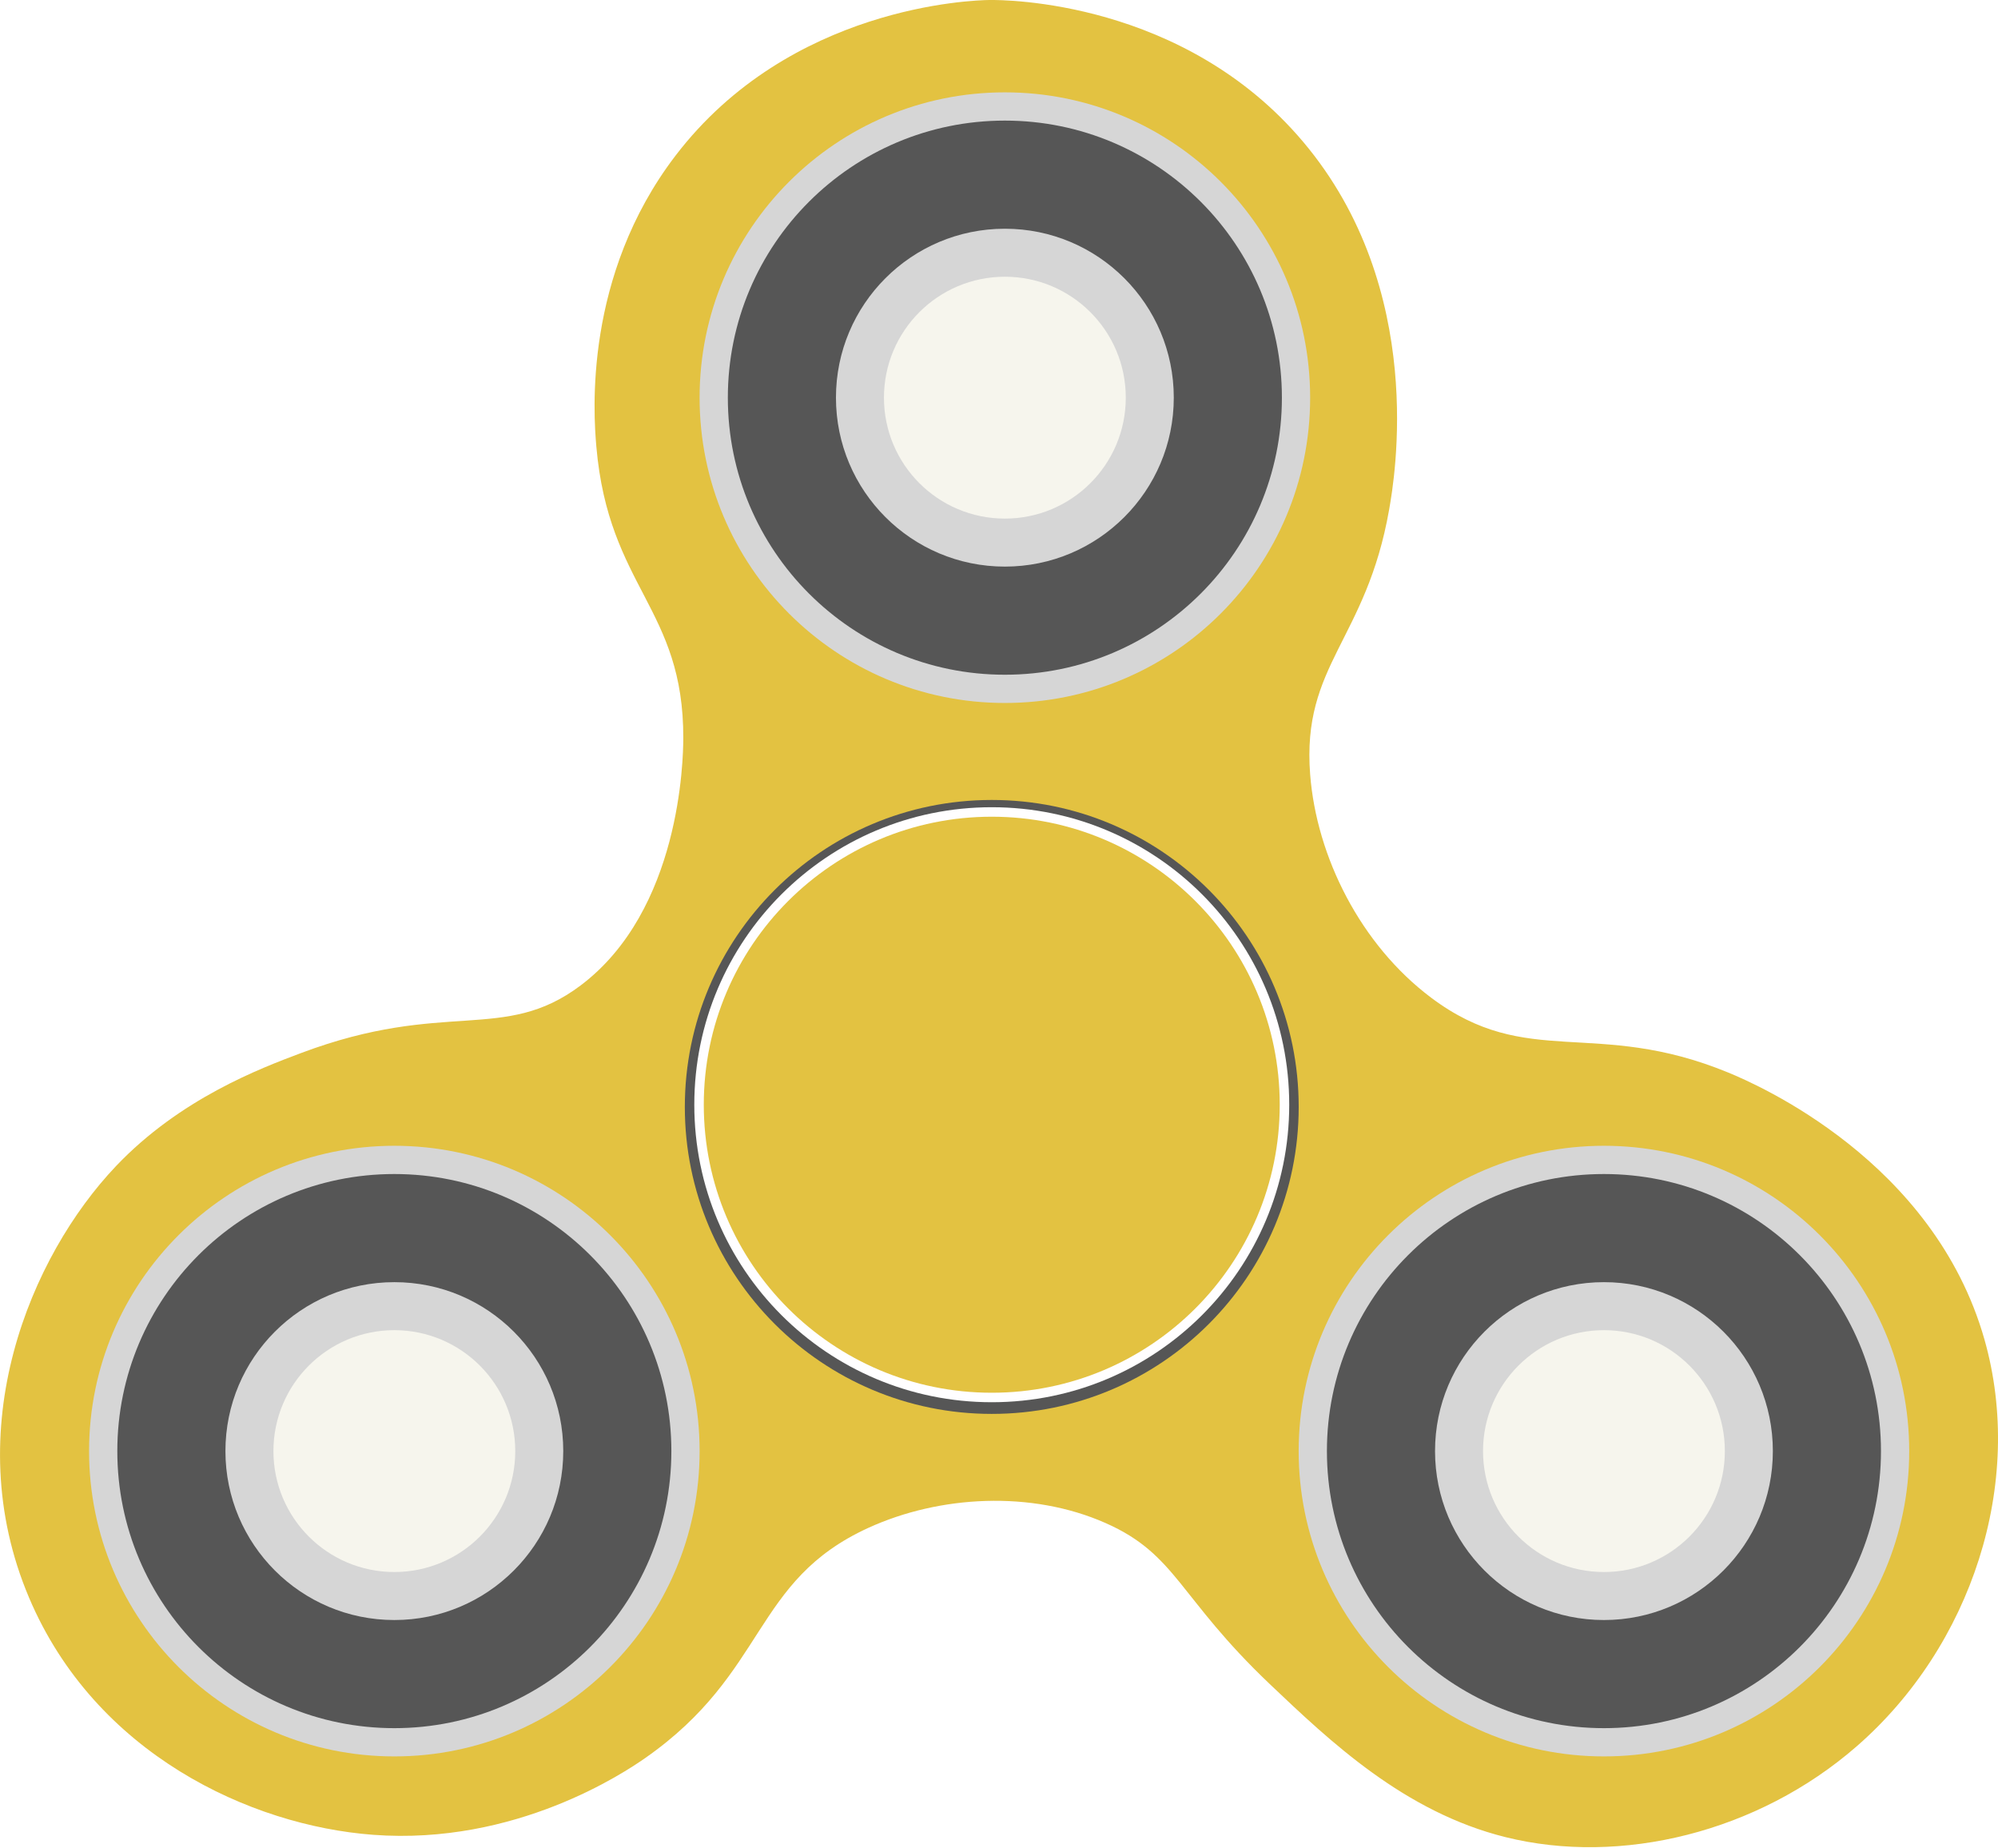
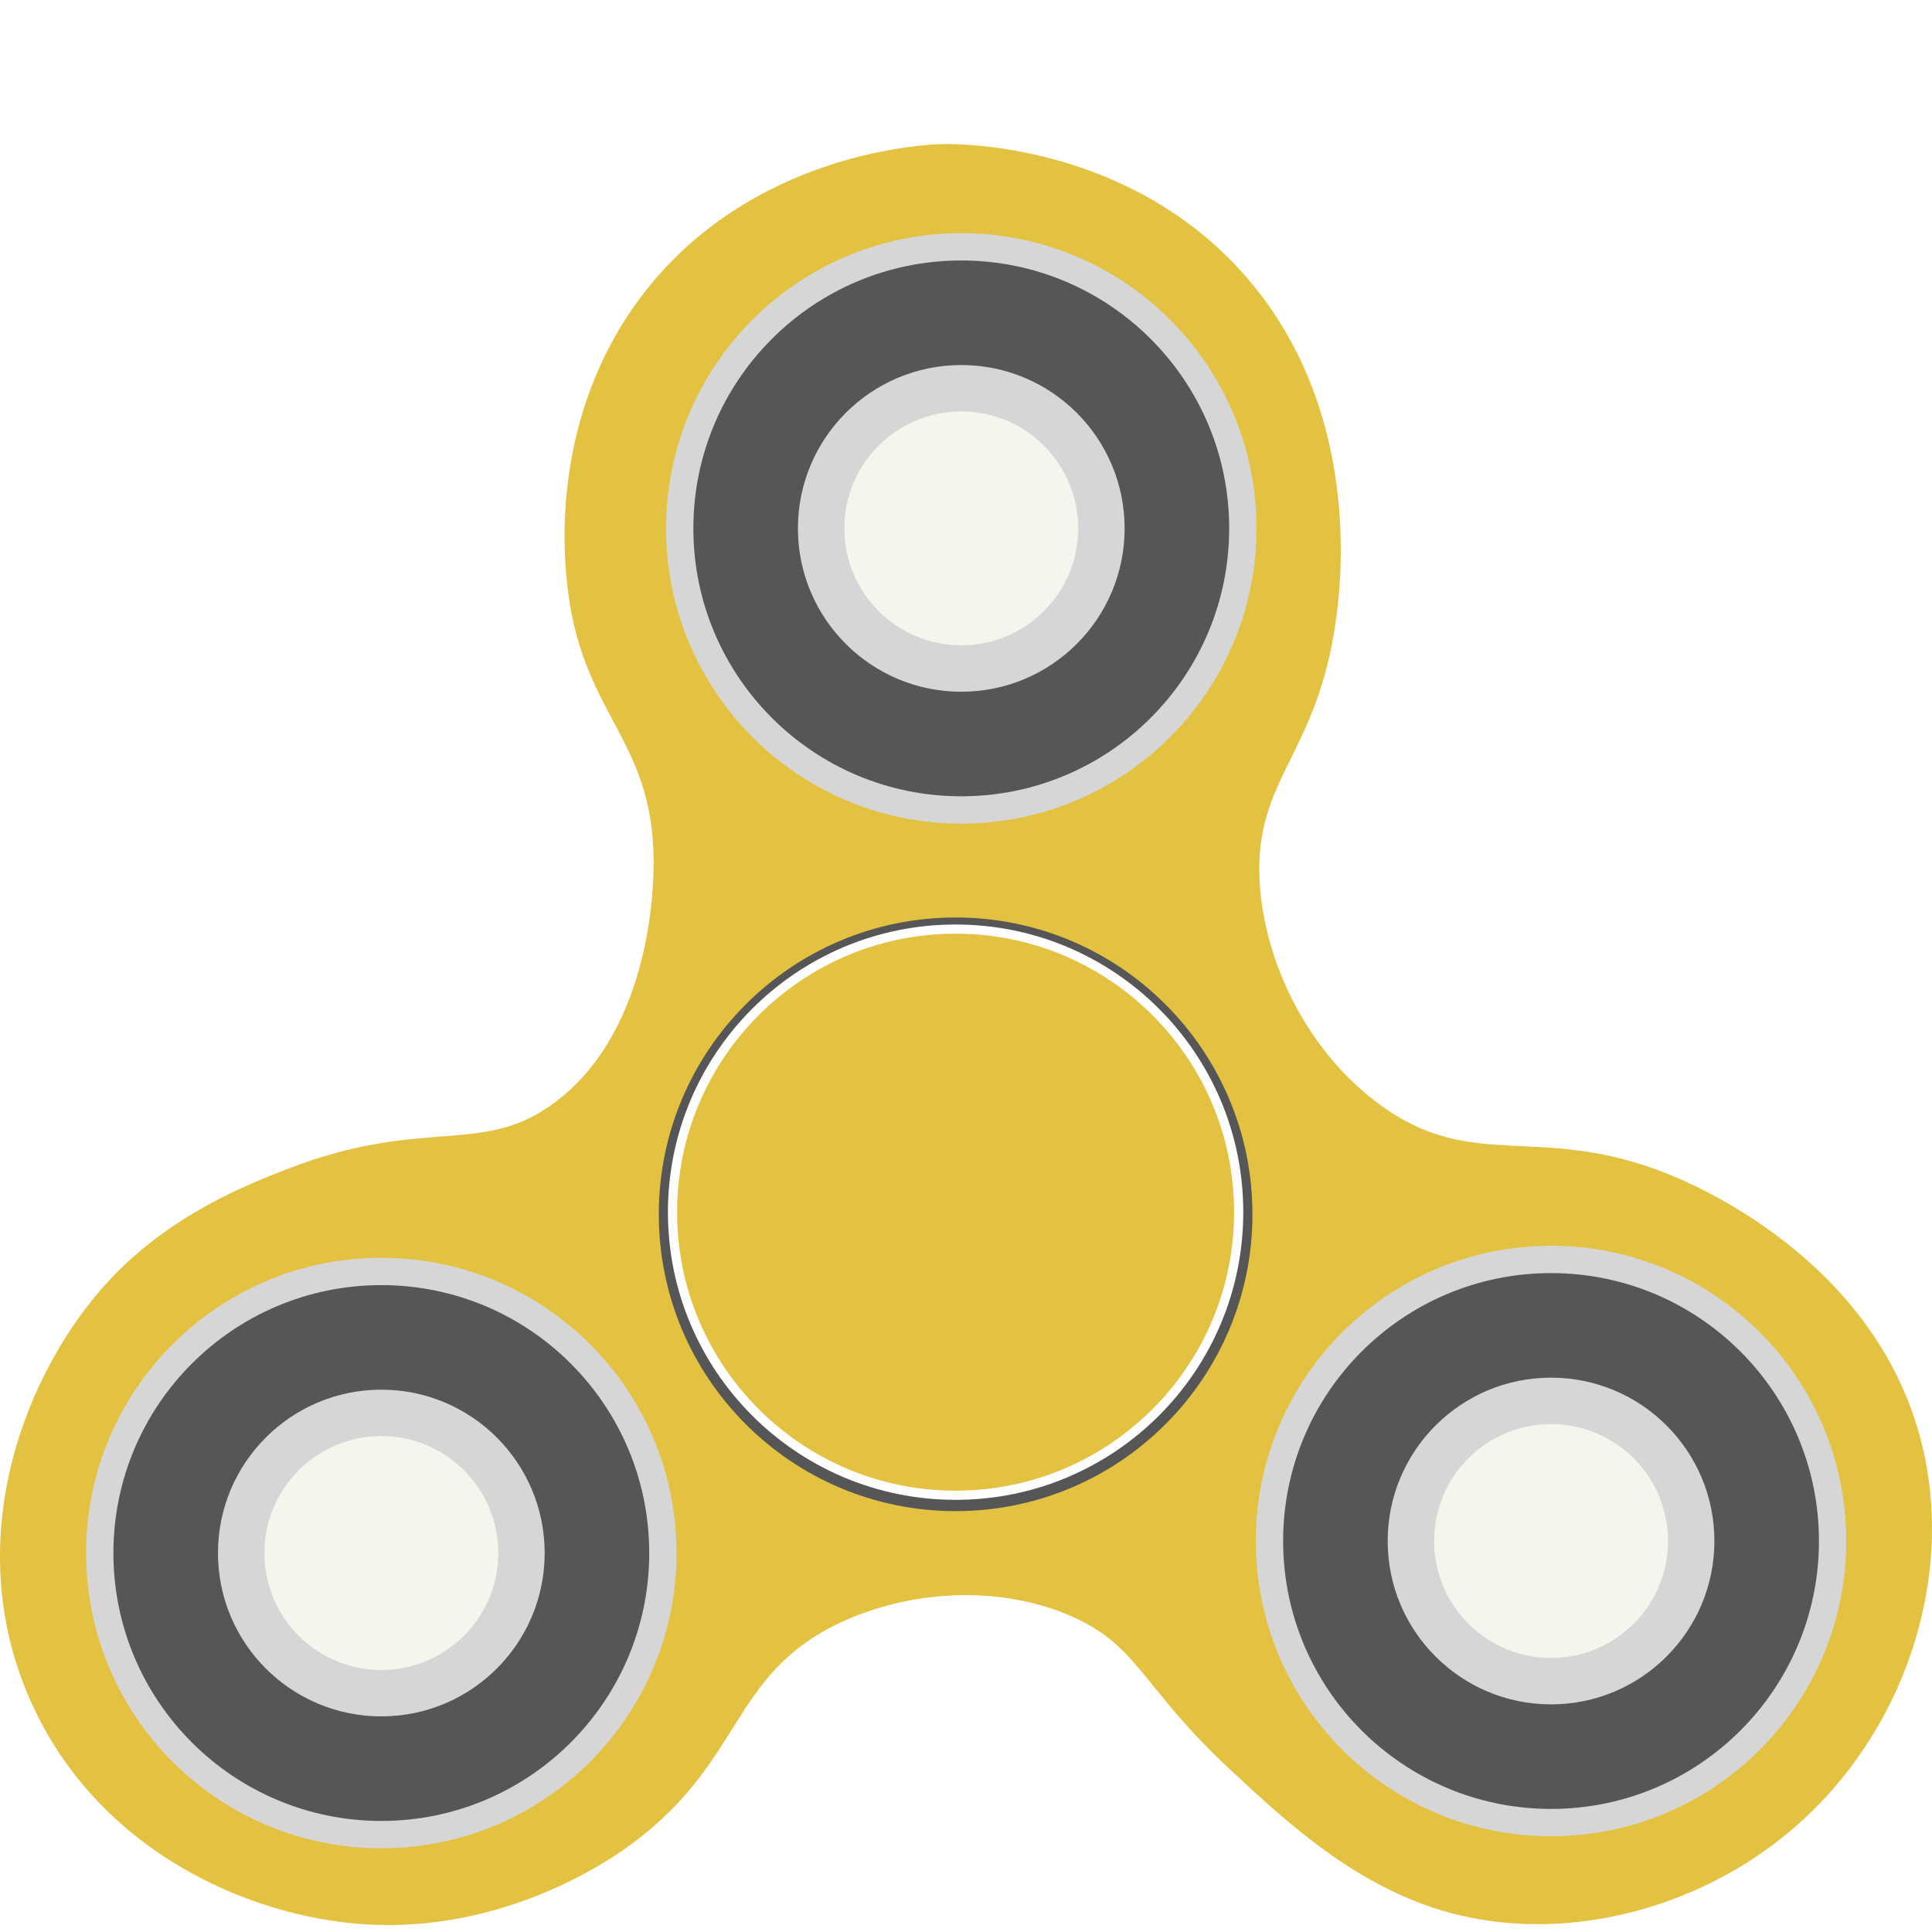
- <svg xmlns="http://www.w3.org/2000/svg" id="Layer_2" data-name="Layer 2" viewBox="0 0 905.36 836.92">
+ <svg xmlns="http://www.w3.org/2000/svg" id="Layer_2" data-name="Layer 2" viewBox="0 0 905.25 905.17">
  <defs>
    <style>
      .cls-1 {
        fill: #f6f5ed;
      }

      .cls-2 {
        fill: #565656;
      }

      .cls-3 {
        fill: #d6d6d6;
      }

      .cls-4 {
        fill: #fffeff;
      }

      .cls-5 {
        fill: #e3c241;
      }
+ 
+       .cls-6 {
+         fill: none;
+       }
    </style>
  </defs>
  <g id="fidgetspinner">
-     <path class="cls-5" d="m136.37,477.12c65.44-24.6,91.82-4.39,126.71-30.63,45.3-34.07,46.5-102.46,46.54-111.87.24-59.26-33.83-68.23-39.4-132.33-1.3-14.96-5.77-77.23,35.82-131.7C357.92,2.64,440.76.11,448.27,0c7-.1,88.09.09,142.24,64.27,56.39,66.84,41.33,153.05,38.98,166.47-10.39,59.47-39.68,70.21-35.82,120.11,2.89,37.37,22.86,77.17,54.79,101.15,43.81,32.9,74.26,9.08,134.73,33.97,13.08,5.39,93.05,40.01,116.03,120.91,18.46,64.98-5.77,138.96-57.95,184.38-44.75,38.96-106.83,54.1-159.09,41.09-45.83-11.41-79.37-43.28-106.77-69.31-41.51-39.44-42.19-58.73-74.41-72.98-33.66-14.89-75.27-12.56-107.5,2.16-52.74,24.1-45.52,65.45-101.15,104.31-9.18,6.41-58.54,39.62-123.27,34.77-55.66-4.17-125.98-36.73-155.93-107.47-32.43-76.58.72-154.79,39.41-195.5,29.14-30.65,65.49-44.32,83.82-51.21Z" />
+     <path class="cls-5" d="m134.5,547.79c65.18-25.27,91.77-5.33,126.39-31.93,44.95-34.53,45.44-102.93,45.39-112.34-.37-59.26-34.53-67.88-40.76-131.91-1.45-14.95-6.56-77.16,34.47-132.06,51.18-68.48,134-71.87,141.5-72.05,7-.17,88.09-.81,142.89,62.81,57.07,66.26,42.9,152.62,40.69,166.06-9.78,59.58-38.96,70.61-34.59,120.47,3.27,37.34,23.65,76.93,55.82,100.58,44.15,32.45,74.35,8.32,135.07,32.59,13.14,5.25,93.46,39.05,117.26,119.71,19.12,64.78-4.35,139.01-56.05,184.97-44.35,39.42-106.27,55.19-158.66,42.72-45.94-10.94-79.81-42.46-107.48-68.21-41.91-39.01-42.79-58.29-75.15-72.21-33.81-14.54-75.39-11.79-107.48,3.27-52.49,24.64-44.84,65.92-100.07,105.34-9.11,6.51-58.13,40.22-122.91,36.03-55.7-3.6-126.35-35.44-157.03-105.86-33.21-76.24-.87-154.79,37.4-195.89,28.82-30.95,65.04-44.99,83.29-52.07Z" />
    <g>
-       <circle class="cls-3" cx="455.34" cy="180.17" r="138.33" />
-       <circle class="cls-2" cx="455.34" cy="180.17" r="125.53" />
-       <circle class="cls-3" cx="455.34" cy="180.17" r="76.54" />
-       <circle class="cls-1" cx="455.34" cy="180.17" r="54.79" />
+       <circle class="cls-3" cx="450.41" cy="247.58" r="138.33" />
+       <circle class="cls-2" cx="450.41" cy="247.58" r="125.53" />
+       <circle class="cls-3" cx="450.41" cy="247.58" r="76.54" />
+       <circle class="cls-1" cx="450.41" cy="247.58" r="54.79" />
    </g>
    <g>
-       <circle class="cls-3" cx="726.8" cy="657.45" r="138.33" />
-       <circle class="cls-2" cx="726.8" cy="657.45" r="125.53" />
-       <circle class="cls-3" cx="726.8" cy="657.45" r="76.54" />
-       <circle class="cls-1" cx="726.8" cy="657.45" r="54.79" />
+       <circle class="cls-3" cx="726.75" cy="722.05" r="138.33" />
+       <circle class="cls-2" cx="726.75" cy="722.05" r="125.53" />
+       <circle class="cls-3" cx="726.75" cy="722.05" r="76.54" />
+       <circle class="cls-1" cx="726.75" cy="722.05" r="54.79" />
    </g>
    <g>
-       <circle class="cls-3" cx="178.69" cy="657.45" r="138.33" />
-       <circle class="cls-2" cx="178.69" cy="657.45" r="125.53" />
-       <circle class="cls-3" cx="178.69" cy="657.45" r="76.54" />
-       <circle class="cls-1" cx="178.69" cy="657.45" r="54.79" />
+       <circle class="cls-3" cx="178.67" cy="727.68" r="138.33" />
+       <circle class="cls-2" cx="178.67" cy="727.68" r="125.53" />
+       <circle class="cls-3" cx="178.67" cy="727.68" r="76.54" />
+       <circle class="cls-1" cx="178.67" cy="727.68" r="54.79" />
    </g>
-     <circle class="cls-2" cx="449.4" cy="501.52" r="139.08" />
-     <circle class="cls-4" cx="449.4" cy="500.52" r="134.79" />
-     <circle class="cls-5" cx="449.4" cy="500.52" r="130.49" />
+     <circle class="cls-2" cx="447.76" cy="568.97" r="139.08" />
+     <circle class="cls-4" cx="447.75" cy="567.97" r="134.79" />
+     <circle class="cls-5" cx="447.75" cy="567.97" r="130.49" />
+   </g>
+   <g id="Layer_10" data-name="Layer 10">
+     <rect class="cls-6" width="905.17" height="905.17" />
  </g>
</svg>
